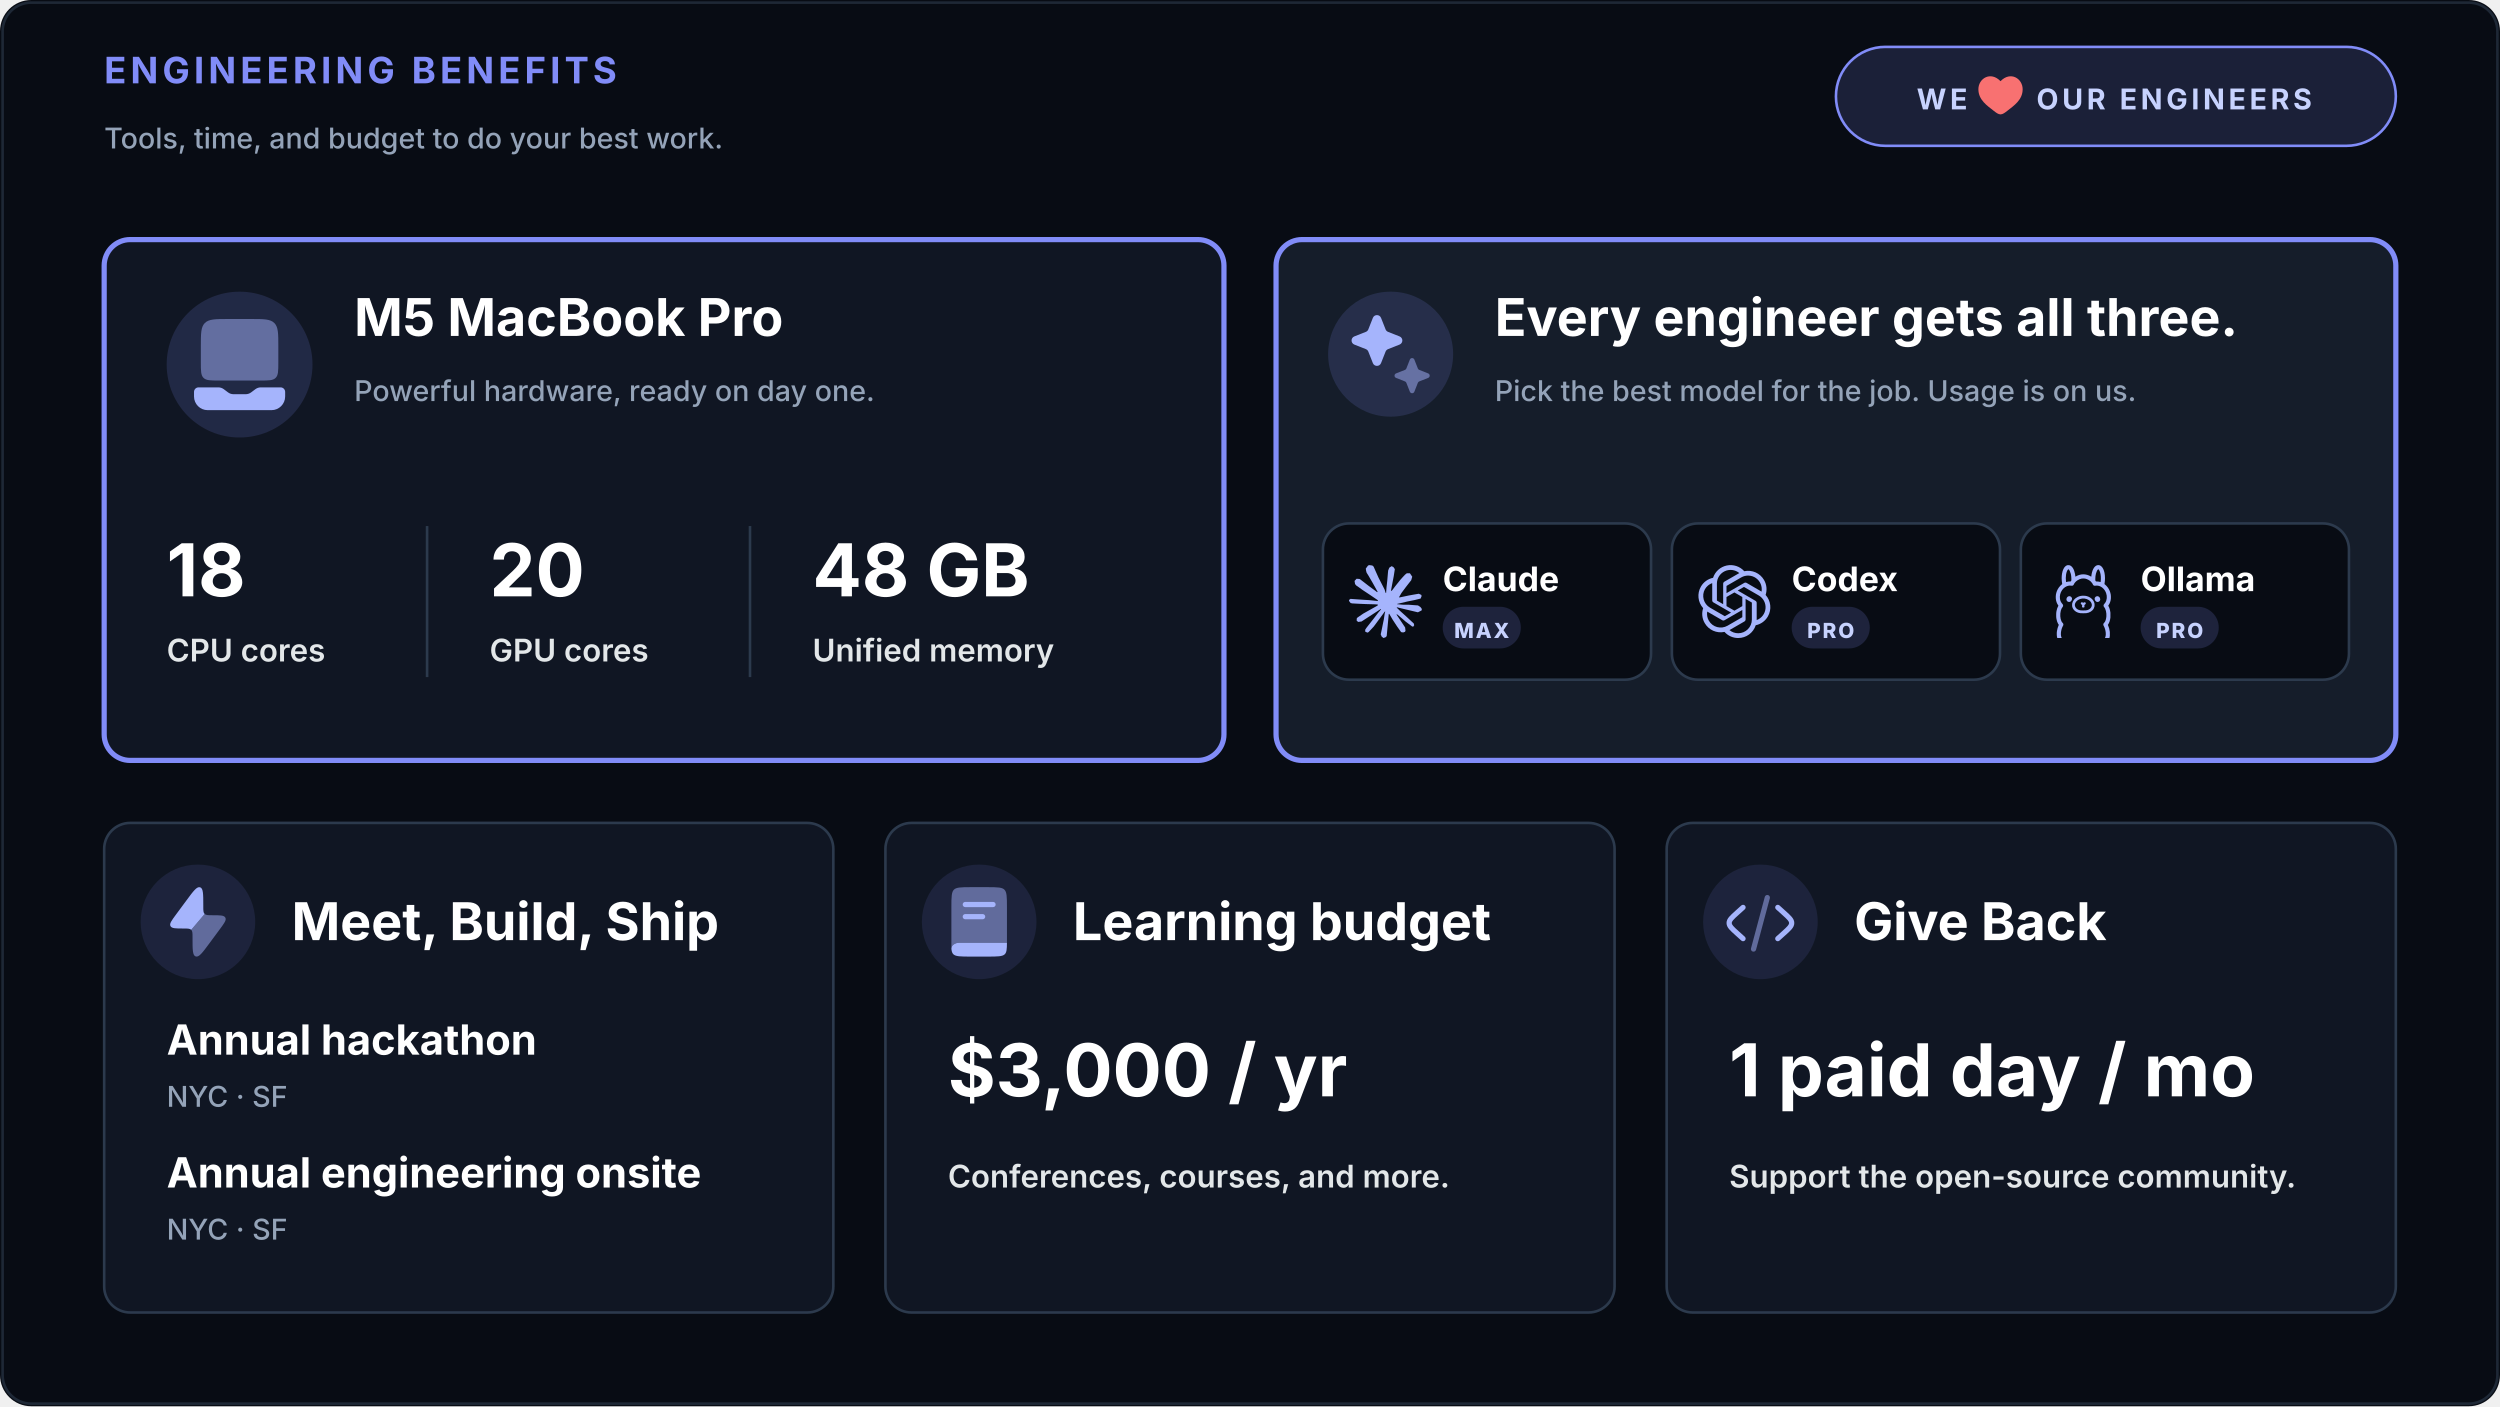
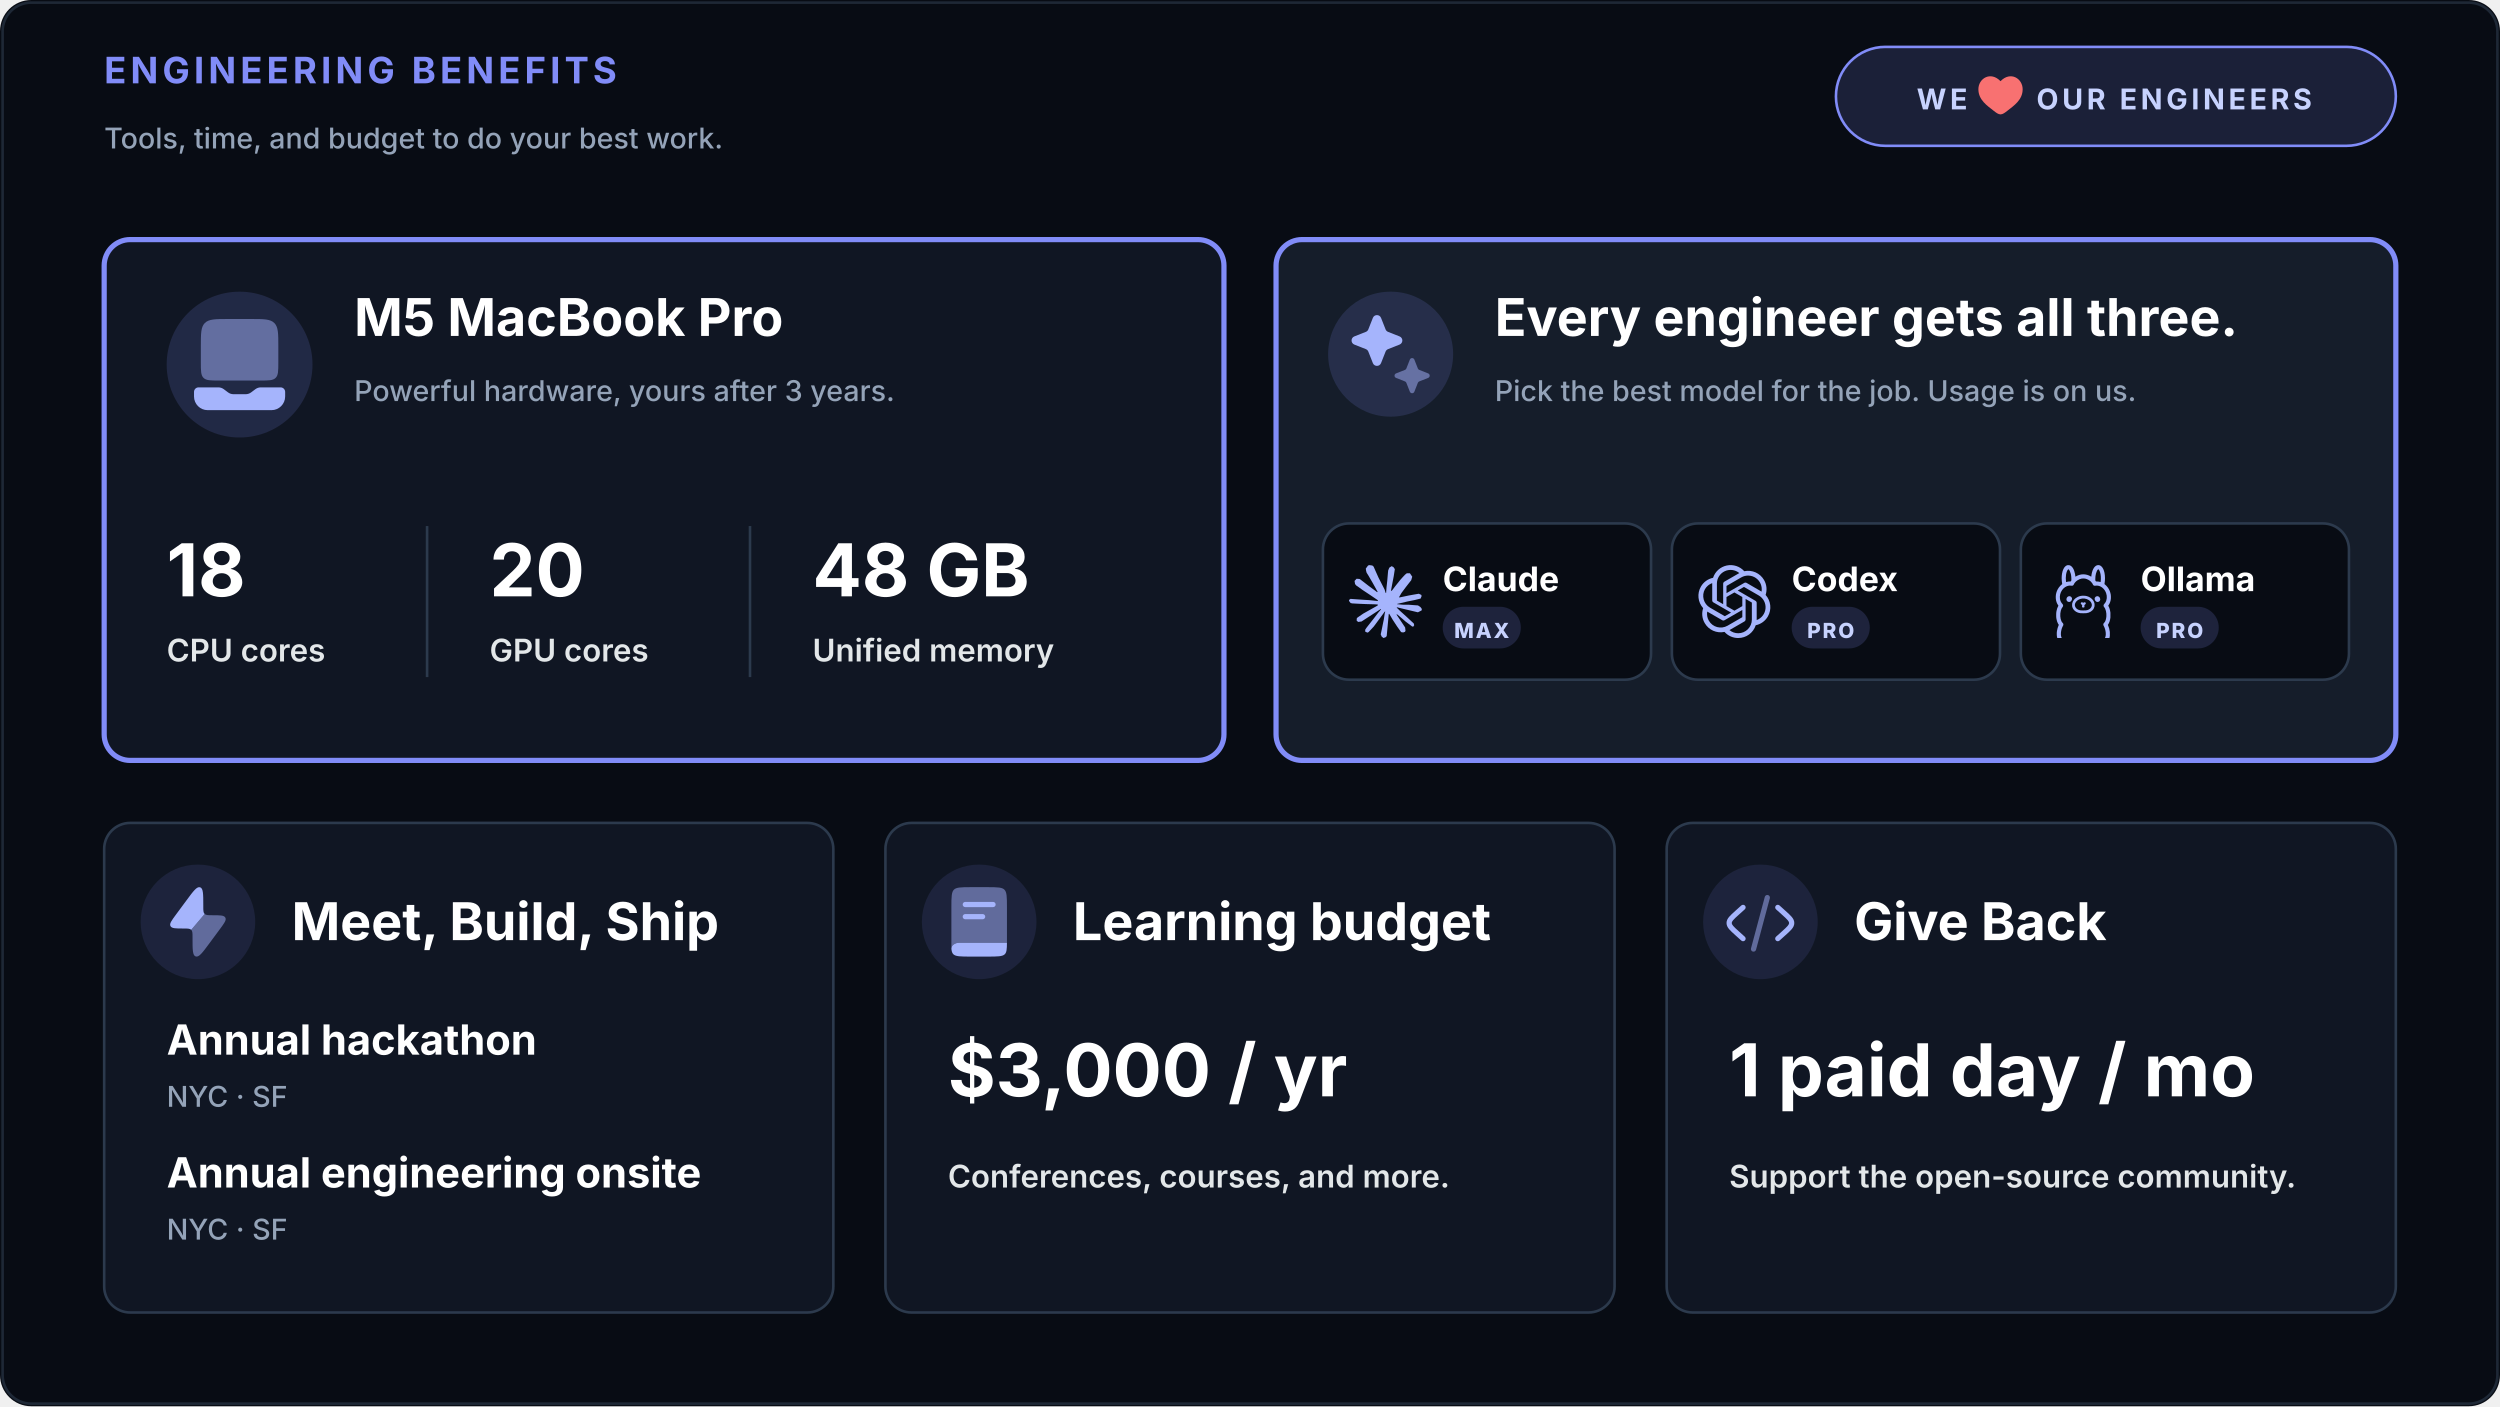
<svg xmlns="http://www.w3.org/2000/svg" viewBox="0 0 960 540" role="img" aria-labelledby="title description">
  <defs>
    <style>
      .sans { font-family: 'Geist', ui-sans-serif, system-ui, -apple-system, BlinkMacSystemFont, 'Segoe UI', sans-serif; }
      .eyebrow { font-size: 11px; font-weight: 700; letter-spacing: 1.4px; }
      .section-title { font-size: 14px; font-weight: 750; letter-spacing: 1.6px; }
      .heading { font-size: 16px; font-weight: 700; fill: #ffffff; }
      .card-title { font-size: 20px; font-weight: 700; fill: #ffffff; }
      .provider { font-size: 13px; font-weight: 700; fill: #ffffff; }
      .value { font-size: 28px; font-weight: 750; fill: #ffffff; }
      .body { font-size: 12px; font-weight: 600; fill: #e3e7e9; }
      .muted { font-size: 11px; font-weight: 500; fill: #94a3b8; }
      .tag { font-size: 8px; font-weight: 800; letter-spacing: .7px; fill: #c7d2fe; }
      .icon { color: #a5b4fc; }
    </style>
  </defs>
  <rect width="960" height="540" rx="12" fill="#080c14" />
  <rect x="1" y="1" width="958" height="538" rx="11" fill="none" stroke="#1e2836" />
  <text class="sans section-title" x="40" y="32" fill="#818cf8">ENGINEERING BENEFITS</text>
  <text class="sans muted" x="40" y="57">Tools, time, and budget to do your best work.</text>
  <rect x="705" y="18" width="215" height="38" rx="19" fill="#818cf8" fill-opacity=".16" stroke="#818cf8" />
  <text class="sans eyebrow" x="736" y="42" fill="#c7d2fe">WE</text>
  <g fill="#f87171" transform="translate(758 26.5) scale(.85)">
    <path d="M2 9.137C2 14 6.019 16.591 8.962 18.911C10 19.729 11 20.5 12 20.5C13 20.5 14 19.729 15.038 18.911C17.981 16.591 22 14 22 9.137C22 4.274 16.5 0.825 12 5.501C7.5 0.825 2 4.274 2 9.137Z" />
  </g>
  <text class="sans eyebrow" x="782" y="42" fill="#c7d2fe">OUR ENGINEERS</text>
  <g transform="translate(0 24)">
    <rect x="40" y="68" width="430" height="200" rx="10" fill="#101623" stroke="#818cf8" stroke-width="2" />
    <circle cx="92" cy="116" r="28" fill="#818cf8" fill-opacity="0.16" />
    <g class="icon" fill="currentColor" transform="translate(71 95) scale(1.75)">
      <path d="M14.5 2H9.5C6.672 2 5.257 2 4.379 2.879C3.5 3.757 3.5 5.172 3.5 8V11.5C3.5 13.386 3.5 14.328 4.086 14.914C4.672 15.5 5.614 15.5 7.5 15.5H16.5C18.386 15.5 19.328 15.5 19.914 14.914C20.5 14.328 20.5 13.386 20.5 11.5V8C20.5 5.172 20.5 3.757 19.621 2.879C18.743 2 17.328 2 14.5 2Z" opacity=".5" />
      <path d="M5 22H19C20.657 22 22 20.657 22 19V18C22 17.448 21.552 17 21 17H16.667C16.234 17 15.813 17.14 15.467 17.4L14.533 18.1C14.187 18.36 13.766 18.5 13.333 18.5H10.667C10.234 18.5 9.813 18.36 9.467 18.1L8.533 17.4C8.187 17.14 7.766 17 7.333 17H3C2.448 17 2 17.448 2 18V19C2 20.657 3.343 22 5 22Z" />
    </g>
    <text class="sans card-title" x="136" y="105">M5 MacBook Pro</text>
-     <text class="sans muted" x="136" y="130">Powerful hardware, ready on day one.</text>
+     <text class="sans muted" x="136" y="130">Powerful hardware, yours after 3 years.</text>
    <text class="sans value" x="64" y="205">18</text>
    <text class="sans body" x="64" y="230">CPU cores</text>
    <line x1="164" y1="178" x2="164" y2="236" stroke="#2c3a4d" />
    <text class="sans value" x="188" y="205">20</text>
    <text class="sans body" x="188" y="230">GPU cores</text>
    <line x1="288" y1="178" x2="288" y2="236" stroke="#2c3a4d" />
    <text class="sans value" x="312" y="205">48 GB</text>
    <text class="sans body" x="312" y="230">Unified memory</text>
  </g>
  <g transform="translate(0 28)">
    <rect x="40" y="288" width="280" height="188" rx="10" fill="#101623" stroke="#2c3a4d" />
    <circle cx="76" cy="326" r="22" fill="#818cf8" fill-opacity="0.12" />
    <g class="icon" fill="currentColor" transform="translate(60 310) scale(1.3333)">
      <path fill-rule="evenodd" d="M8.732 5.771L5.67 9.914C4.385 11.653 3.742 12.522 4.096 13.205C4.102 13.216 4.108 13.228 4.114 13.239C4.489 13.912 5.599 13.912 7.818 13.912C9.051 13.912 9.667 13.912 10.054 14.275L10.074 14.295L13.946 9.725L13.926 9.705C13.547 9.334 13.547 8.742 13.547 7.557V7.247C13.547 3.962 13.547 2.32 12.624 2.037C11.701 1.754 10.711 3.093 8.732 5.771Z" clip-rule="evenodd" />
      <path d="M10.453 16.443L10.453 16.753C10.453 20.037 10.453 21.68 11.376 21.963C12.299 22.246 13.289 20.907 15.268 18.229L18.331 14.086C19.615 12.347 20.258 11.478 19.904 10.795C19.898 10.784 19.892 10.772 19.886 10.761C19.511 10.088 18.401 10.088 16.182 10.088C14.949 10.088 14.333 10.088 13.946 9.725L10.074 14.295C10.453 14.666 10.453 15.258 10.453 16.443Z" opacity=".5" />
    </g>
    <text class="sans card-title" x="112" y="333">Meet, Build, Ship</text>
    <text class="sans heading" x="64" y="377">Annual hackathon</text>
    <text class="sans muted" x="64" y="397">NYC · SF</text>
    <text class="sans heading" x="64" y="428">Annual engineering onsite</text>
    <text class="sans muted" x="64" y="448">NYC · SF</text>
  </g>
  <g transform="translate(0 28)">
    <rect x="340" y="288" width="280" height="188" rx="10" fill="#101623" stroke="#2c3a4d" />
    <circle cx="376" cy="326" r="22" fill="#818cf8" fill-opacity="0.12" />
    <g class="icon" fill="currentColor" transform="translate(360 310) scale(1.3333)">
      <path d="M7.426 18H20C19.997 18.93 19.978 19.623 19.887 20.171C19.777 20.823 19.577 21.168 19.271 21.414C18.964 21.66 18.534 21.821 17.721 21.908C16.884 21.999 15.775 22 14.185 22H9.755C8.165 22 7.056 21.999 6.219 21.908C5.406 21.821 4.976 21.66 4.669 21.414C4.363 21.168 4.163 20.823 4.053 20.171C4.045 20.122 4.038 20.071 4.031 20.02C3.99 19.729 3.97 19.583 4.097 19.24C4.224 18.896 4.278 18.843 4.388 18.735C4.714 18.415 5.16 18.178 5.673 18.068C5.964 18.006 6.342 18 7.426 18Z" />
      <path d="M4.727 2.733C5.033 2.425 5.461 2.225 6.271 2.115C7.105 2.002 8.209 2 9.793 2H14.207C15.791 2 16.895 2.002 17.729 2.115C18.539 2.225 18.967 2.425 19.273 2.733C19.578 3.041 19.777 3.474 19.886 4.29C19.998 5.131 20 6.245 20 7.842L20 18H7.426C6.342 18 5.964 18.006 5.673 18.068C5.16 18.178 4.714 18.415 4.388 18.735C4.278 18.843 4.224 18.896 4.097 19.24C4.024 19.437 4 19.569 4 19.7V7.842C4 6.245 4.002 5.131 4.114 4.29C4.223 3.474 4.422 3.041 4.727 2.733Z" opacity=".5" />
      <path d="M7.25 7C7.25 6.586 7.586 6.25 8 6.25H16C16.414 6.25 16.75 6.586 16.75 7C16.75 7.414 16.414 7.75 16 7.75H8C7.586 7.75 7.25 7.414 7.25 7Z" />
      <path d="M8 9.75C7.586 9.75 7.25 10.086 7.25 10.5C7.25 10.914 7.586 11.25 8 11.25H13C13.414 11.25 13.75 10.914 13.75 10.5C13.75 10.086 13.414 9.75 13 9.75H8Z" />
    </g>
    <text class="sans card-title" x="412" y="333">Learning budget</text>
    <text class="sans value" x="364" y="393">$3,000 / yr</text>
    <text class="sans body" x="364" y="428">Conferences, courses, and more.</text>
  </g>
  <g transform="translate(0 28)">
    <rect x="640" y="288" width="280" height="188" rx="10" fill="#101623" stroke="#2c3a4d" />
    <circle cx="676" cy="326" r="22" fill="#818cf8" fill-opacity="0.12" />
    <g class="icon" fill="currentColor" transform="translate(660 310) scale(1.3333)">
      <path d="M16.442 7.328C16.72 7.02 17.194 6.995 17.502 7.272L19.239 8.836C19.976 9.499 20.586 10.048 21.006 10.547C21.447 11.071 21.76 11.634 21.76 12.33C21.76 13.025 21.447 13.588 21.006 14.112C20.586 14.611 19.976 15.161 19.239 15.823L17.502 17.387C17.194 17.664 16.72 17.639 16.442 17.331C16.165 17.023 16.19 16.549 16.498 16.272L18.195 14.745C18.983 14.036 19.514 13.556 19.858 13.147C20.188 12.754 20.26 12.525 20.26 12.33C20.26 12.134 20.188 11.905 19.858 11.512C19.514 11.103 18.983 10.623 18.195 9.914L16.498 8.387C16.19 8.11 16.165 7.636 16.442 7.328Z" />
      <path d="M7.502 8.387C7.81 8.11 7.835 7.636 7.558 7.328C7.28 7.02 6.806 6.995 6.498 7.272L4.761 8.836C4.024 9.499 3.414 10.048 2.994 10.547C2.553 11.071 2.24 11.634 2.24 12.33C2.24 13.025 2.553 13.588 2.994 14.112C3.414 14.611 4.024 15.161 4.761 15.823L6.498 17.387C6.806 17.664 7.28 17.639 7.558 17.331C7.835 17.023 7.81 16.549 7.502 16.272L5.805 14.745C5.017 14.036 4.486 13.556 4.142 13.147C3.812 12.754 3.74 12.525 3.74 12.33C3.74 12.134 3.812 11.905 4.142 11.512C4.486 11.103 5.017 10.623 5.805 9.914L7.502 8.387Z" />
      <path d="M14.182 4.276C14.582 4.383 14.819 4.794 14.712 5.194L10.738 20.024C10.631 20.424 10.22 20.661 9.82 20.554C9.42 20.447 9.182 20.036 9.289 19.636L13.263 4.806C13.37 4.406 13.781 4.168 14.182 4.276Z" opacity=".5" />
    </g>
    <text class="sans card-title" x="712" y="333">Give Back</text>
    <text class="sans value" x="664" y="393">1 paid day / mo</text>
    <text class="sans body" x="664" y="428">Support the open-source community.</text>
  </g>
  <g transform="translate(0 24)">
    <rect x="490" y="68" width="430" height="200" rx="10" fill="#151d2a" stroke="#818cf8" stroke-width="2" />
    <circle cx="534" cy="112" r="24" fill="#818cf8" fill-opacity="0.16" />
    <g class="icon" fill="currentColor" transform="translate(516 94) scale(1.5)">
      <path d="M7.453 2.713C7.828 1.762 9.172 1.762 9.547 2.713L10.709 5.657C10.823 5.947 11.053 6.177 11.343 6.291L14.287 7.453C15.238 7.828 15.238 9.172 14.287 9.547L11.343 10.709C11.053 10.823 10.823 11.053 10.709 11.343L9.547 14.287C9.172 15.238 7.828 15.238 7.453 14.287L6.291 11.343C6.177 11.053 5.947 10.823 5.657 10.709L2.713 9.547C1.762 9.172 1.762 7.828 2.713 7.453L5.657 6.291C5.947 6.177 6.177 5.947 6.291 5.657L7.453 2.713Z" />
      <path d="M16.924 13.392C17.131 12.87 17.869 12.87 18.076 13.392L18.976 15.675C19.039 15.835 19.165 15.961 19.325 16.024L21.608 16.924C22.131 17.131 22.131 17.869 21.608 18.076L19.325 18.976C19.165 19.039 19.039 19.165 18.976 19.325L18.076 21.608C17.869 22.131 17.131 22.131 16.924 21.608L16.024 19.325C15.961 19.165 15.835 19.039 15.675 18.976L13.392 18.076C12.87 17.869 12.87 17.131 13.392 16.924L15.675 16.024C15.835 15.961 15.961 15.835 16.024 15.675L16.924 13.392Z" opacity=".5" />
    </g>
    <text class="sans card-title" x="574" y="105">Every engineer gets all three.</text>
    <text class="sans muted" x="574" y="130">Pick the best model for the job. Usage is on us.</text>
    <g transform="translate(0 13)">
      <g>
        <rect x="508" y="164" width="126" height="60" rx="10" fill="#080c14" stroke="#2c3a4d" />
        <g fill="#a5b4fc" transform="translate(518 180) scale(1.1667)">
          <path d="m4.714 15.956l4.718-2.648l.079-.23l-.08-.128h-.23l-.79-.048l-2.695-.073l-2.337-.097l-2.265-.122l-.57-.121l-.535-.704l.055-.353l.48-.321l.685.06l1.518.104l2.277.157l1.651.098l2.447.255h.389l.054-.158l-.133-.097l-.103-.098l-2.356-1.596l-2.55-1.688l-1.336-.972l-.722-.491L2 6.223l-.158-1.008l.656-.722l.88.06l.224.061l.893.686l1.906 1.476l2.49 1.833l.364.304l.146-.104l.018-.072l-.164-.274l-1.354-2.446l-1.445-2.49l-.644-1.032l-.17-.619a3 3 0 0 1-.103-.729L6.287.133L6.7 0l.995.134l.42.364l.619 1.415L9.735 4.14l1.555 3.03l.455.898l.243.832l.09.255h.159V9.01l.127-1.706l.237-2.095l.23-2.695l.08-.76l.376-.91l.747-.492l.583.28l.48.685l-.067.444l-.286 1.851l-.558 2.903l-.365 1.942h.213l.243-.242l.983-1.306l1.652-2.064l.728-.82l.85-.904l.547-.431h1.032l.759 1.129l-.34 1.166l-1.063 1.347l-.88 1.142l-1.263 1.7l-.79 1.36l.074.11l.188-.02l2.853-.606l1.542-.28l1.84-.315l.832.388l.09.395l-.327.807l-1.967.486l-2.307.462l-3.436.813l-.043.03l.049.061l1.548.146l.662.036h1.62l3.018.225l.79.522l.473.638l-.08.485l-1.213.62l-1.64-.389l-3.825-.91l-1.31-.329h-.183v.11l1.093 1.068l2.003 1.81l2.508 2.33l.127.578l-.321.455l-.34-.049l-2.204-1.657l-.85-.747l-1.925-1.62h-.127v.17l.443.649l2.343 3.521l.122 1.08l-.17.353l-.607.213l-.668-.122l-1.372-1.924l-1.415-2.168l-1.141-1.943l-.14.08l-.674 7.254l-.316.37l-.728.28l-.607-.461l-.322-.747l.322-1.476l.388-1.924l.316-1.53l.285-1.9l.17-.632l-.012-.042l-.14.018l-1.432 1.967l-2.18 2.945l-1.724 1.845l-.413.164l-.716-.37l.066-.662l.401-.589l2.386-3.036l1.439-1.882l.929-1.086l-.006-.158h-.055L4.138 18.56l-1.13.146l-.485-.456l.06-.746l.231-.243l1.907-1.312Z" />
        </g>
        <text class="sans provider" x="554" y="190">Claude</text>
        <rect x="554" y="196" width="30" height="16" rx="8" fill="#818cf8" fill-opacity=".18" />
        <text class="sans tag" x="569" y="208" text-anchor="middle">MAX</text>
      </g>
      <g>
        <rect x="642" y="164" width="126" height="60" rx="10" fill="#080c14" stroke="#2c3a4d" />
        <g fill="#a5b4fc" transform="translate(652 180) scale(1.1667)">
          <path d="M22.282 9.821a6 6 0 0 0-.516-4.91a6.05 6.05 0 0 0-6.51-2.9A6.065 6.065 0 0 0 4.981 4.18a6 6 0 0 0-3.998 2.9a6.05 6.05 0 0 0 .743 7.097a5.98 5.98 0 0 0 .51 4.911a6.05 6.05 0 0 0 6.515 2.9A6 6 0 0 0 13.26 24a6.06 6.06 0 0 0 5.772-4.206a6 6 0 0 0 3.997-2.9a6.06 6.06 0 0 0-.747-7.073M13.26 22.43a4.48 4.48 0 0 1-2.876-1.04l.141-.081l4.779-2.758a.8.8 0 0 0 .392-.681v-6.737l2.02 1.168a.07.07 0 0 1 .038.052v5.583a4.504 4.504 0 0 1-4.494 4.494M3.6 18.304a4.47 4.47 0 0 1-.535-3.014l.142.085l4.783 2.759a.77.77 0 0 0 .78 0l5.843-3.369v2.332a.08.08 0 0 1-.033.062L9.74 19.95a4.5 4.5 0 0 1-6.14-1.646M2.34 7.896a4.5 4.5 0 0 1 2.366-1.973V11.6a.77.77 0 0 0 .388.677l5.815 3.354l-2.02 1.168a.08.08 0 0 1-.071 0l-4.83-2.786A4.504 4.504 0 0 1 2.34 7.872zm16.597 3.855l-5.833-3.387L15.119 7.2a.08.08 0 0 1 .071 0l4.83 2.791a4.494 4.494 0 0 1-.676 8.105v-5.678a.79.79 0 0 0-.407-.667m2.01-3.023l-.141-.085l-4.774-2.782a.78.78 0 0 0-.785 0L9.409 9.23V6.897a.07.07 0 0 1 .028-.061l4.83-2.787a4.5 4.5 0 0 1 6.68 4.66zm-12.64 4.135l-2.02-1.164a.08.08 0 0 1-.038-.057V6.075a4.5 4.5 0 0 1 7.375-3.453l-.142.08L8.704 5.46a.8.8 0 0 0-.393.681zm1.097-2.365l2.602-1.5l2.607 1.5v2.999l-2.597 1.5l-2.607-1.5Z" />
        </g>
        <text class="sans provider" x="688" y="190">Codex</text>
        <rect x="688" y="196" width="30" height="16" rx="8" fill="#818cf8" fill-opacity=".18" />
        <text class="sans tag" x="703" y="208" text-anchor="middle">PRO</text>
      </g>
      <g>
        <rect x="776" y="164" width="126" height="60" rx="10" fill="#080c14" stroke="#2c3a4d" />
        <g fill="#a5b4fc" transform="translate(786 180) scale(1.1667)">
          <path d="M16.361 10.26a.9.9 0 0 0-.558.47l-.072.148l.001.207c0 .193.004.217.059.353c.076.193.152.312.291.448c.24.238.51.3.872.205a.86.86 0 0 0 .517-.436a.75.75 0 0 0 .08-.498c-.064-.453-.33-.782-.724-.897a1.1 1.1 0 0 0-.466 0m-9.203.005c-.305.096-.533.32-.65.639a1.2 1.2 0 0 0-.06.52c.057.309.31.59.598.667c.362.095.632.033.872-.205c.14-.136.215-.255.291-.448c.055-.136.059-.16.059-.353l.001-.207l-.072-.148a.9.9 0 0 0-.565-.472a1 1 0 0 0-.474.007m4.184 2c-.131.071-.223.25-.195.383c.031.143.157.288.353.407c.105.063.112.072.117.136c.004.038-.01.146-.029.243c-.02.094-.036.194-.036.222c.002.074.07.195.143.253c.064.052.076.054.255.059c.164.005.198.001.264-.03c.169-.082.212-.234.15-.525c-.052-.243-.042-.28.087-.355c.137-.08.281-.219.324-.314a.365.365 0 0 0-.175-.48a.4.4 0 0 0-.181-.033c-.126 0-.207.03-.355.124l-.085.053l-.053-.032c-.219-.13-.259-.145-.391-.143a.4.4 0 0 0-.193.032m.39-2.195c-.373.036-.475.05-.654.086a4.5 4.5 0 0 0-.951.328c-.94.46-1.589 1.226-1.787 2.114c-.04.176-.045.234-.045.53c0 .294.005.357.043.524c.264 1.16 1.332 2.017 2.714 2.173c.3.033 1.596.033 1.896 0c1.11-.125 2.064-.727 2.493-1.571c.114-.226.169-.372.22-.602c.039-.167.044-.23.044-.523c0-.297-.005-.355-.045-.531c-.288-1.29-1.539-2.304-3.072-2.497a7 7 0 0 0-.855-.031zm.645.937a3.3 3.3 0 0 1 1.44.514c.223.148.537.458.671.662c.166.251.26.508.303.82c.02.143.01.251-.043.482c-.08.345-.332.705-.672.957a3 3 0 0 1-.689.348c-.382.122-.632.144-1.525.138c-.582-.006-.686-.01-.853-.042q-.856-.16-1.35-.68c-.264-.28-.385-.535-.45-.946c-.03-.192.025-.509.137-.776c.136-.326.488-.73.836-.963c.403-.269.934-.46 1.422-.512c.187-.02.586-.02.773-.002m-5.503-11a1.65 1.65 0 0 0-.683.298C5.617.74 5.173 1.666 4.985 2.819c-.07.436-.119 1.04-.119 1.503c0 .544.064 1.24.155 1.721c.02.107.031.202.023.208l-.187.152a5.3 5.3 0 0 0-.949 1.02a5.5 5.5 0 0 0-.94 2.339a6.6 6.6 0 0 0-.023 1.357c.091.78.325 1.438.727 2.04l.13.195l-.037.064c-.269.452-.498 1.105-.605 1.732c-.084.496-.095.629-.095 1.294c0 .67.009.803.088 1.266c.095.555.288 1.143.503 1.534c.071.128.243.393.264.407c.007.003-.014.067-.046.141a7.4 7.4 0 0 0-.548 1.873a5 5 0 0 0-.071.991c0 .56.031.832.148 1.279L3.42 24h1.478l-.05-.091c-.297-.552-.325-1.575-.068-2.597c.117-.472.25-.819.498-1.296l.148-.29v-.177c0-.165-.003-.184-.057-.293a.9.9 0 0 0-.194-.25a1.7 1.7 0 0 1-.385-.543c-.424-.92-.506-2.286-.208-3.451c.124-.486.329-.918.544-1.154a.8.8 0 0 0 .223-.531c0-.195-.07-.355-.224-.522a3.14 3.14 0 0 1-.817-1.729c-.14-.96.114-2.005.69-2.834c.563-.814 1.353-1.336 2.237-1.475c.199-.033.57-.028.776.01c.226.04.367.028.512-.041c.179-.085.268-.19.374-.431c.093-.215.165-.333.36-.576c.234-.29.46-.489.822-.729c.413-.27.884-.467 1.352-.561c.17-.035.25-.04.569-.04s.398.005.569.04a4.07 4.07 0 0 1 1.914.997c.117.109.398.457.488.602c.034.057.095.177.132.267c.105.241.195.346.374.43c.14.068.286.082.503.045c.343-.058.607-.053.943.016c1.144.23 2.14 1.173 2.581 2.437c.385 1.108.276 2.267-.296 3.153c-.097.15-.193.27-.333.419c-.301.322-.301.722-.001 1.053c.493.539.801 1.866.708 3.036c-.062.772-.26 1.463-.533 1.854a2 2 0 0 1-.224.258a.9.9 0 0 0-.194.25c-.054.109-.057.128-.057.293v.178l.148.29c.248.476.38.823.498 1.295c.253 1.008.231 2.01-.059 2.581a1 1 0 0 0-.044.098c0 .006.329.009.732.009h.73l.02-.074l.036-.134c.019-.076.057-.3.088-.516a9 9 0 0 0 0-1.258c-.11-.875-.295-1.57-.597-2.226c-.032-.074-.053-.138-.046-.141a1.4 1.4 0 0 0 .108-.152c.376-.569.607-1.284.724-2.228c.031-.26.031-1.378 0-1.628c-.083-.645-.182-1.082-.348-1.525a6 6 0 0 0-.329-.7l-.038-.064l.131-.194c.402-.604.636-1.262.727-2.04a6.6 6.6 0 0 0-.024-1.358a5.5 5.5 0 0 0-.939-2.339a5.3 5.3 0 0 0-.95-1.02l-.186-.152a.7.7 0 0 1 .023-.208c.208-1.087.201-2.443-.017-3.503c-.19-.924-.535-1.658-.98-2.082c-.354-.338-.716-.482-1.15-.455c-.996.059-1.8 1.205-2.116 3.01a7 7 0 0 0-.097.726c0 .036-.007.066-.015.066a1 1 0 0 1-.149-.078A4.86 4.86 0 0 0 12 3.03c-.832 0-1.687.243-2.456.698a1 1 0 0 1-.148.078c-.008 0-.015-.03-.015-.066a7 7 0 0 0-.097-.725C8.997 1.392 8.337.319 7.46.048a2 2 0 0 0-.585-.041Zm.293 1.402c.248.197.523.759.682 1.388c.03.113.06.244.069.292c.007.047.026.152.041.233c.067.365.098.76.102 1.24l.002.475l-.12.175l-.118.178h-.278c-.324 0-.646.041-.954.124l-.238.06c-.033.007-.038-.003-.057-.144a8.4 8.4 0 0 1 .016-2.323c.124-.788.413-1.501.696-1.711c.067-.05.079-.049.157.013m9.825-.012c.17.126.358.46.498.888c.28.854.36 2.028.212 3.145c-.019.14-.024.151-.057.144l-.238-.06a3.7 3.7 0 0 0-.954-.124h-.278l-.119-.178l-.119-.175l.002-.474c.004-.669.066-1.19.214-1.772c.157-.623.434-1.185.68-1.382c.078-.062.09-.063.159-.012" />
        </g>
        <text class="sans provider" x="822" y="190">Ollama</text>
        <rect x="822" y="196" width="30" height="16" rx="8" fill="#818cf8" fill-opacity=".18" />
        <text class="sans tag" x="837" y="208" text-anchor="middle">PRO</text>
      </g>
    </g>
  </g>
</svg>
